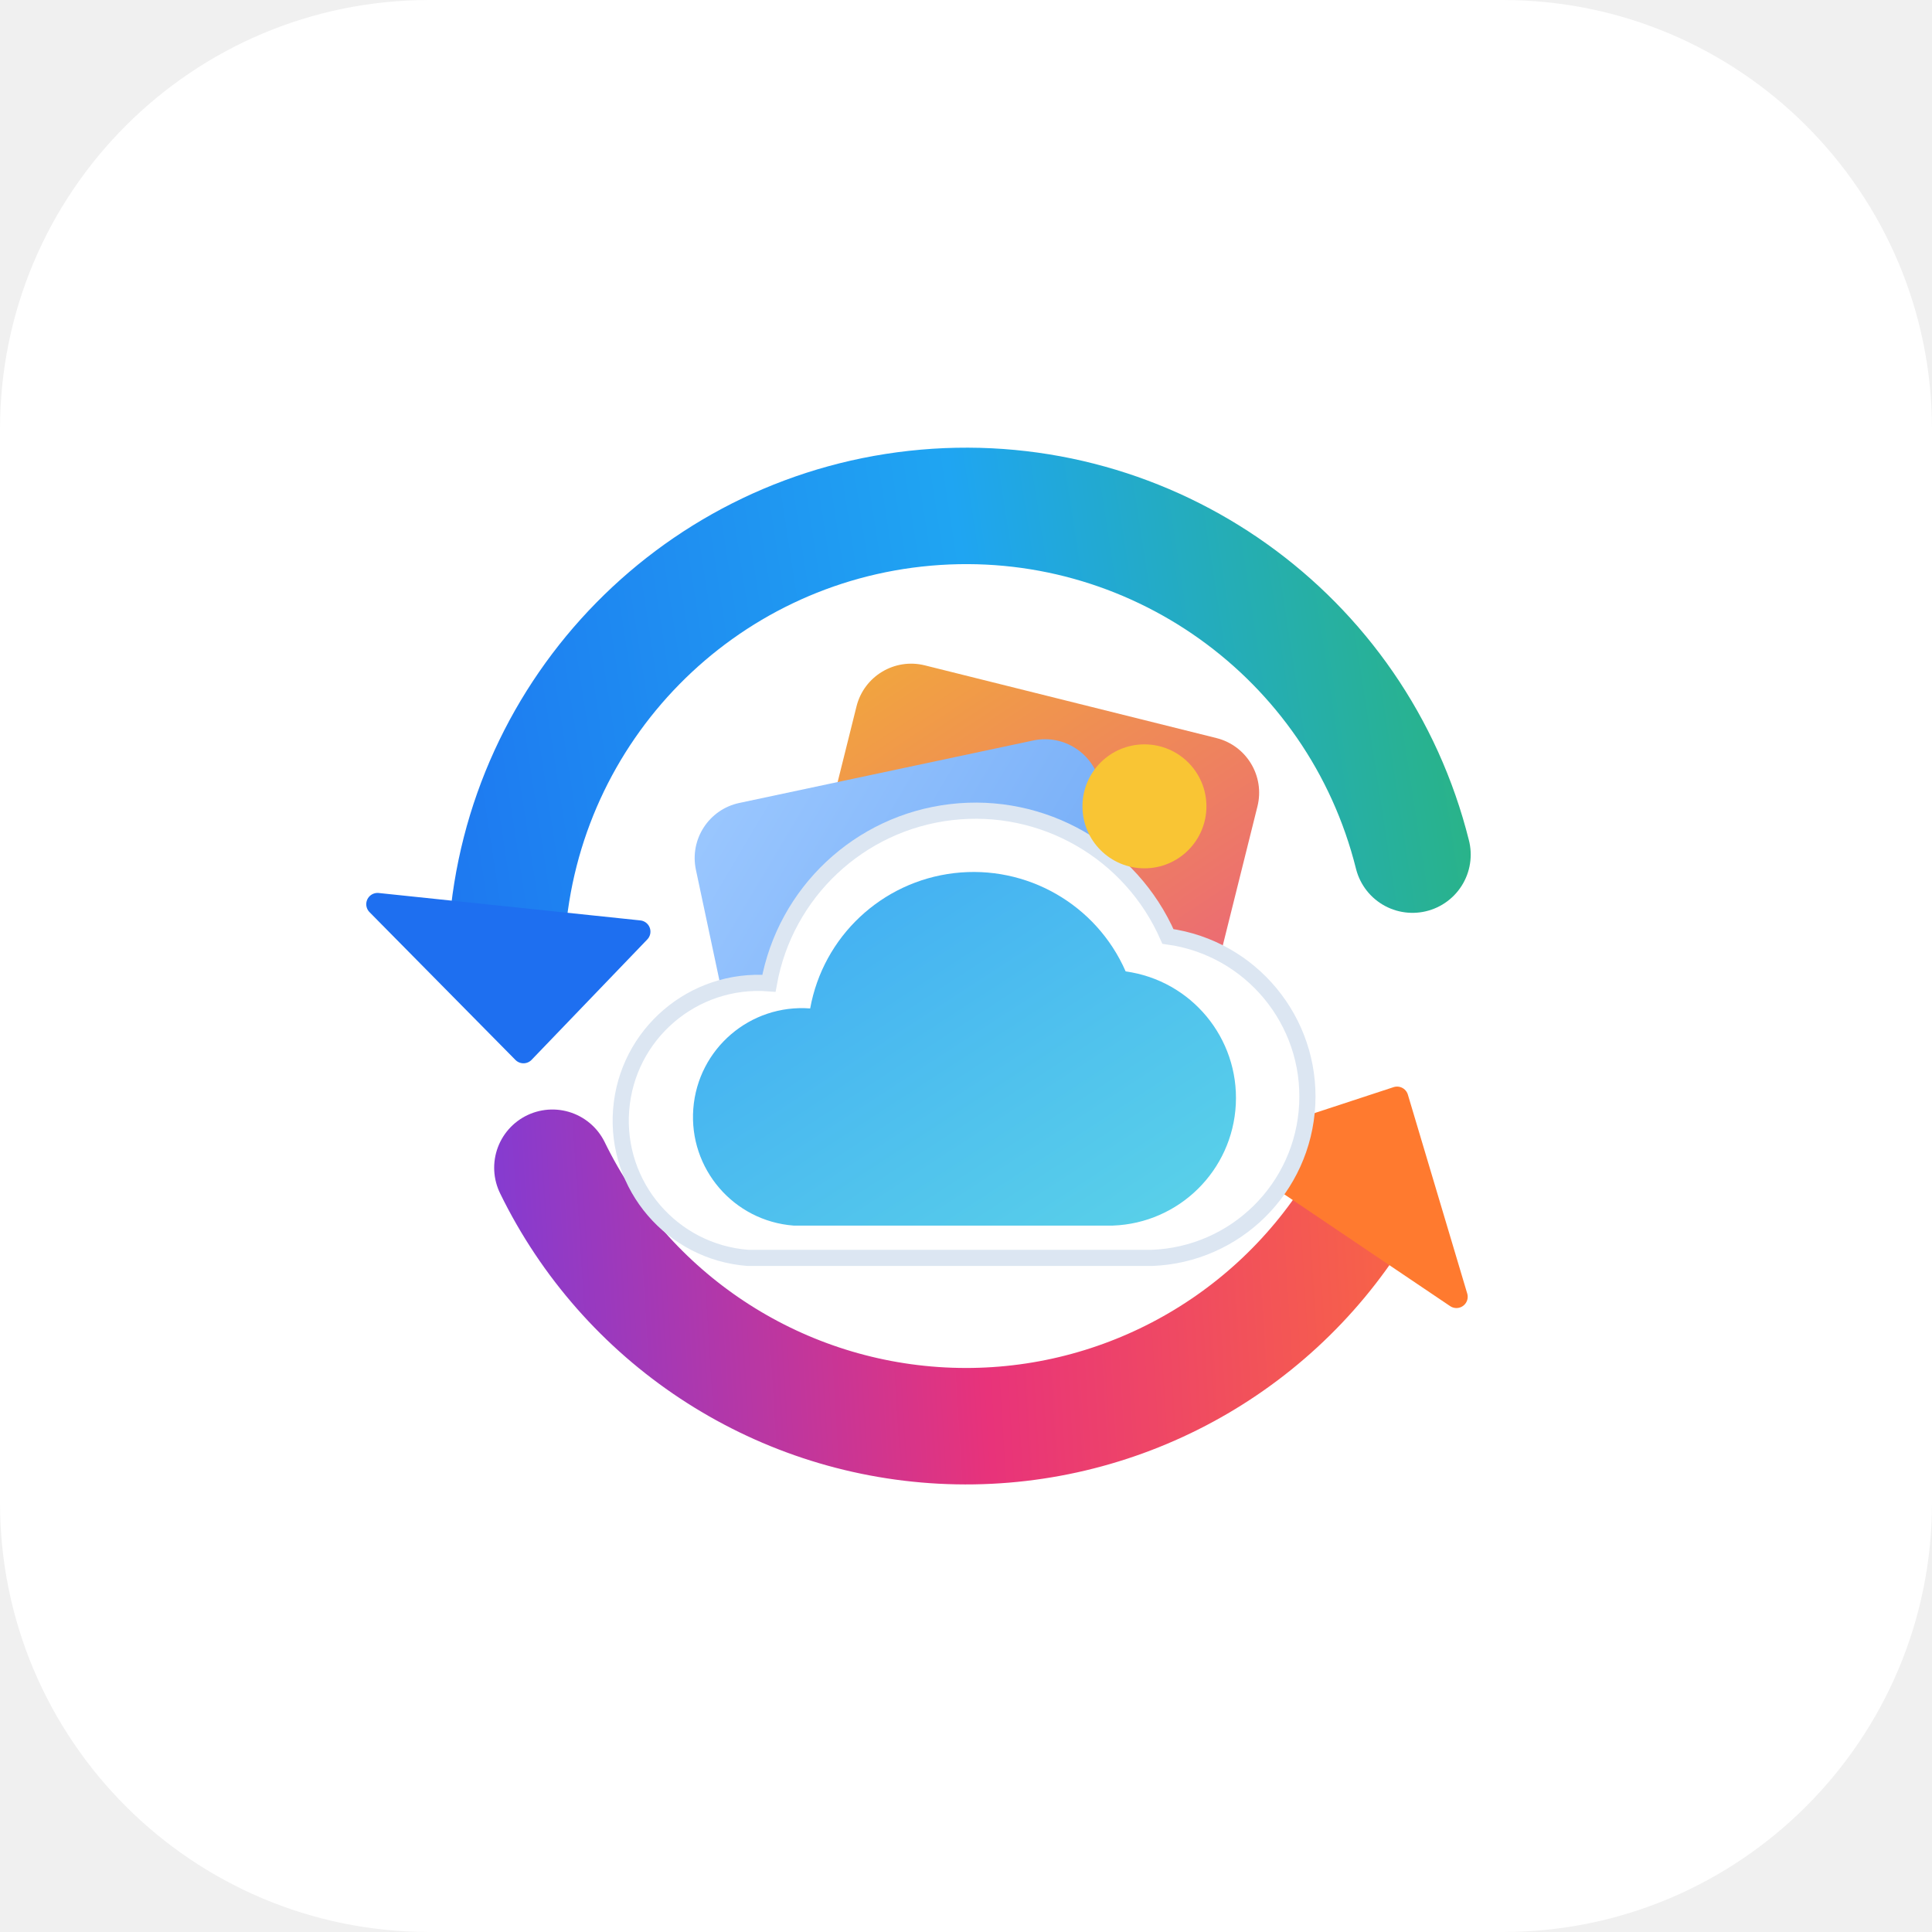
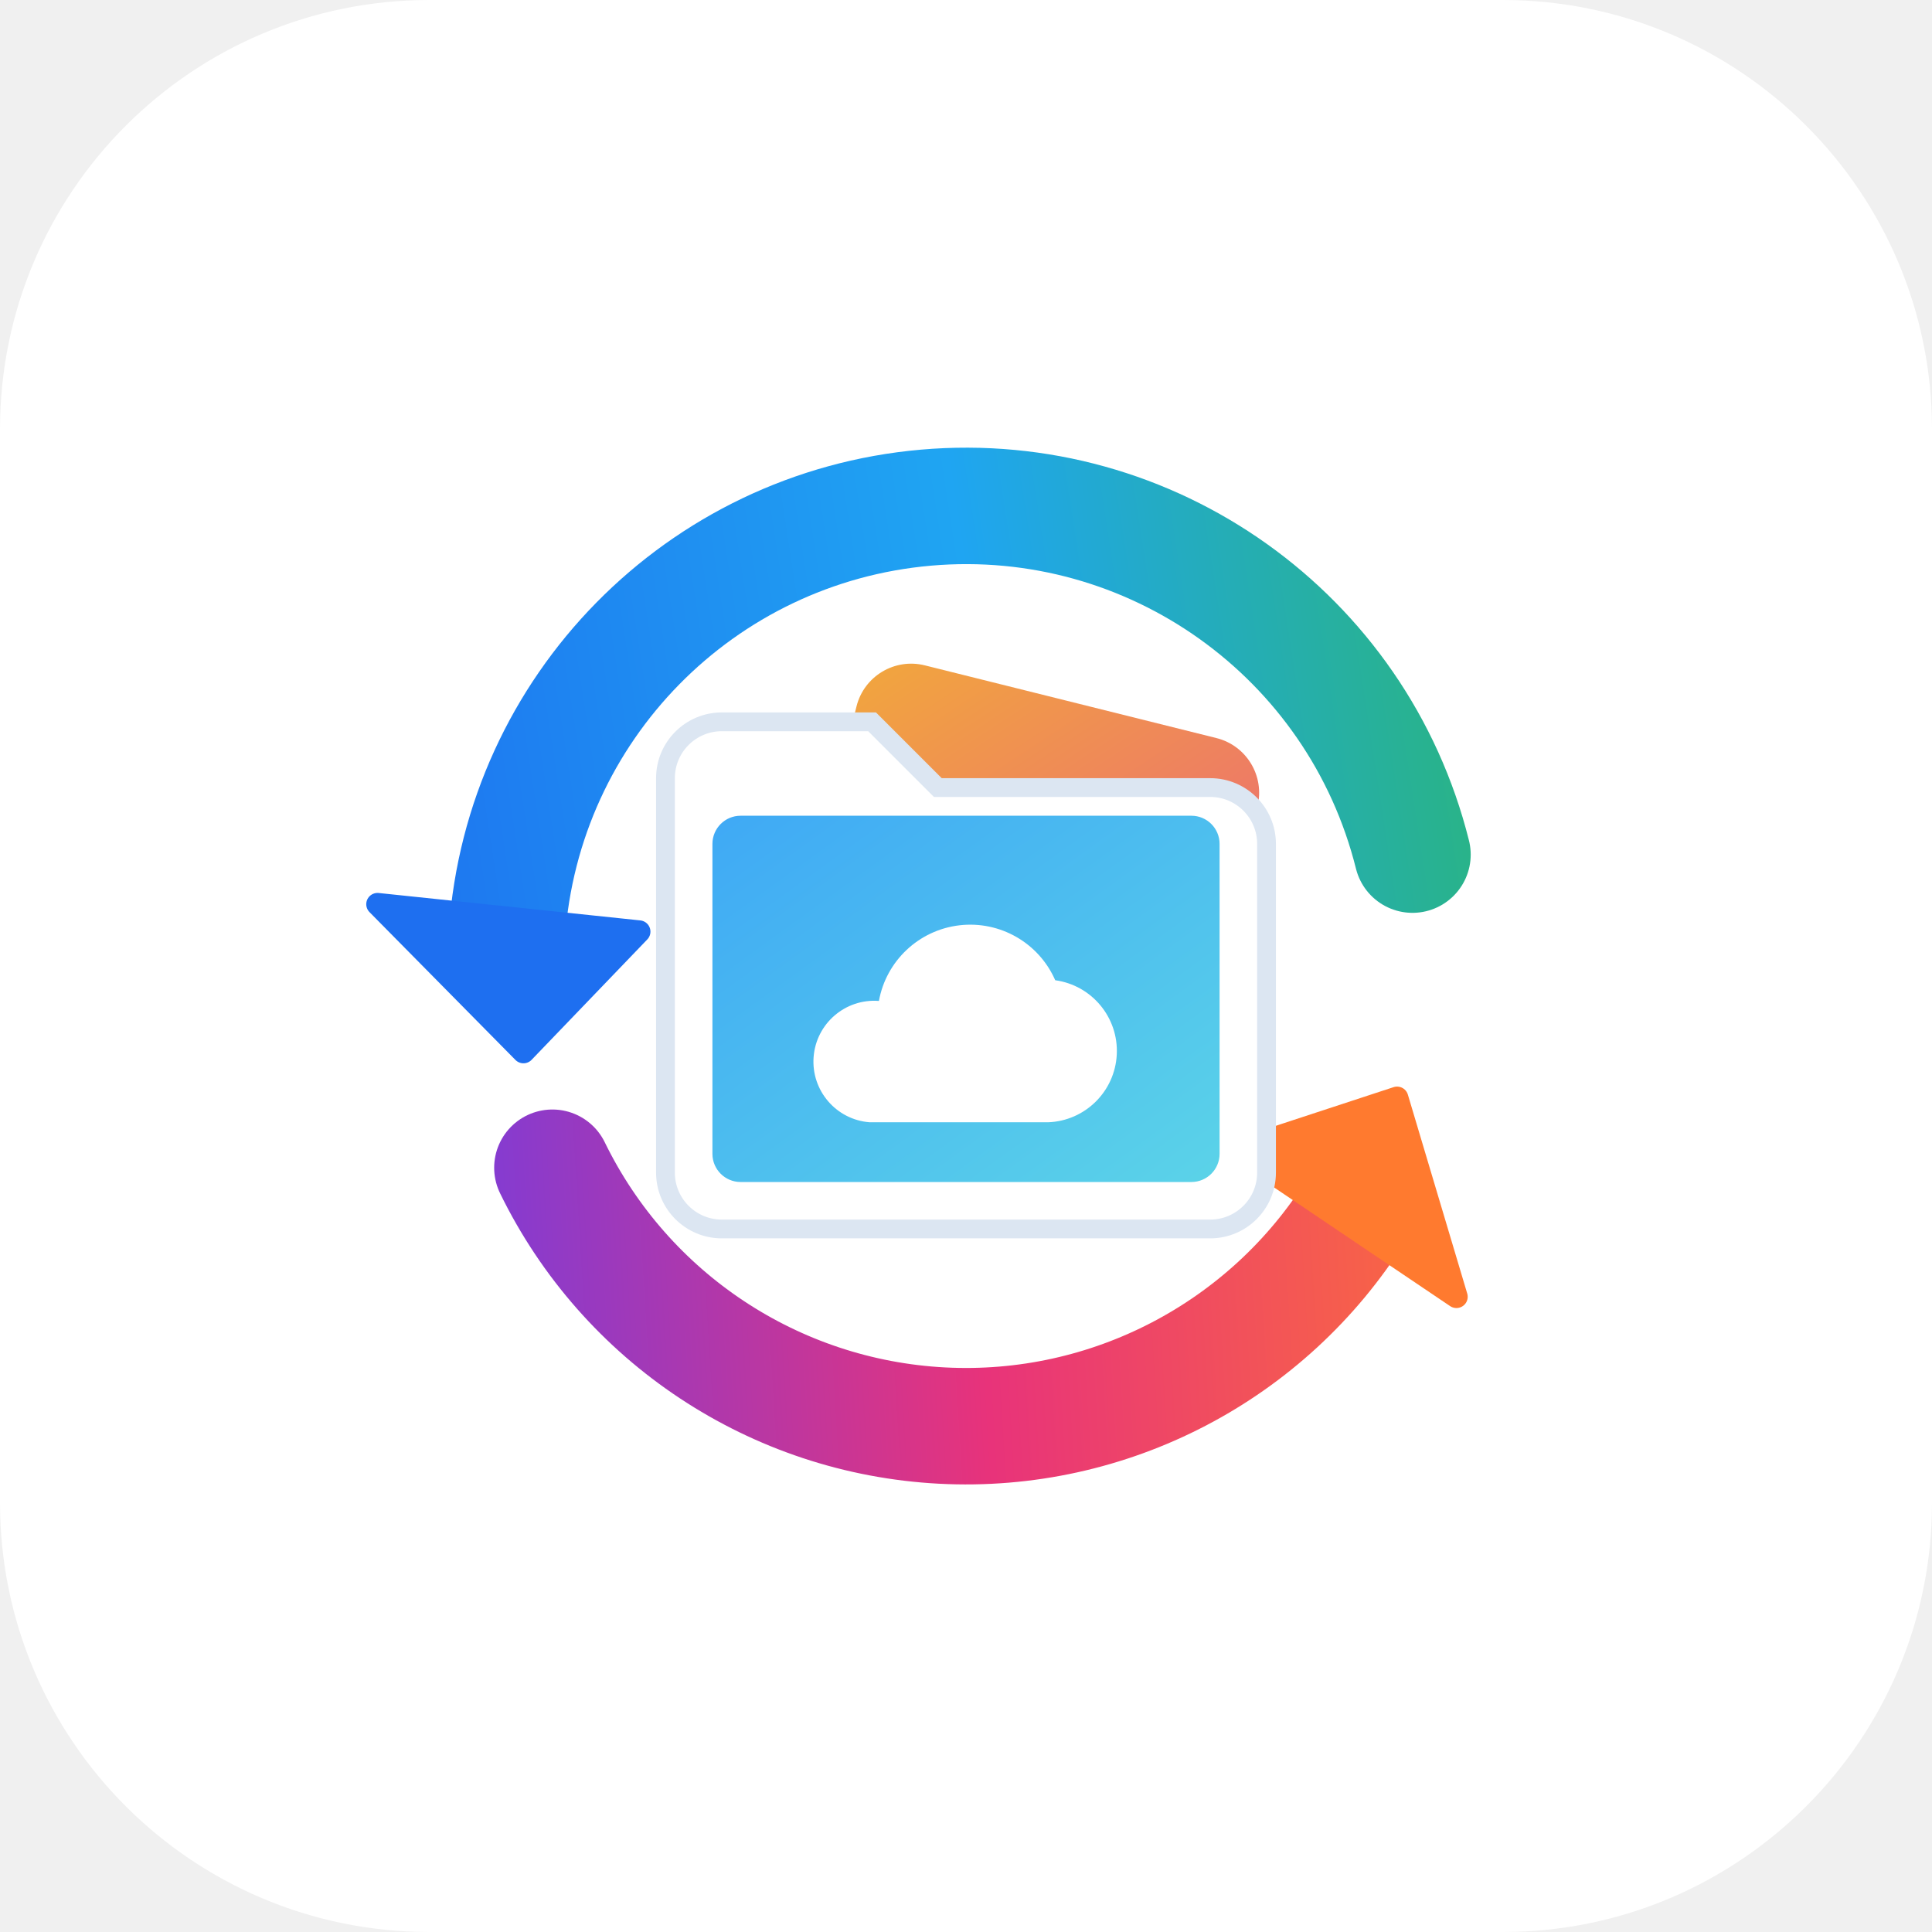
<svg xmlns="http://www.w3.org/2000/svg" viewBox="0 0 108 108">
  <defs>
    <linearGradient id="ar1" gradientUnits="userSpaceOnUse" x1="21.5" y1="60" x2="86.5" y2="50">
      <stop offset="0" stop-color="#1E6FF0" />
      <stop offset=".55" stop-color="#1FA5F2" />
      <stop offset="1" stop-color="#2BB673" />
    </linearGradient>
    <linearGradient id="ar2" gradientUnits="userSpaceOnUse" x1="21.5" y1="60" x2="86.5" y2="56">
      <stop offset="0" stop-color="#6A3DE8" />
      <stop offset=".5" stop-color="#E8337A" />
      <stop offset="1" stop-color="#FF7A2F" />
    </linearGradient>
    <linearGradient id="f1" gradientUnits="userSpaceOnUse" x1="43" y1="40" x2="69" y2="64">
      <stop offset="0" stop-color="#F2A93B" />
      <stop offset="1" stop-color="#E9508C" />
    </linearGradient>
-     <linearGradient id="f2" gradientUnits="userSpaceOnUse" x1="39" y1="45" x2="65" y2="69">
-       <stop offset="0" stop-color="#9CC8FF" />
-       <stop offset="1" stop-color="#5E9DF2" />
-     </linearGradient>
    <linearGradient id="nb" x1="0" y1="0" x2="1" y2="1">
      <stop offset="0" stop-color="#3FA9F5" />
      <stop offset="1" stop-color="#5BD3E8" />
    </linearGradient>
  </defs>
  <rect width="108" height="108" rx="24" fill="#fff" />
  <g transform="translate(54 54) scale(1.05) translate(-54 -54)">
    <path d="M77.77 48.07A24.5 24.5 0 0 0 29.56 52.29" fill="none" stroke="url(#ar1)" stroke-width="6.2" stroke-linecap="round" />
    <path d="M36.6 52.17 22.67 50.71l7.77 7.87z" fill="#1E6FF0" stroke="#1E6FF0" stroke-width="1.2" stroke-linejoin="round" />
    <path d="M31.98 64.74a24.5 24.5 0 0 0 42.8 2.24" fill="none" stroke="url(#ar2)" stroke-width="6.2" stroke-linecap="round" />
    <path d="m68.51 63.79 11.6 7.82-3.16-10.59z" fill="#FF7A2F" stroke="#FF7A2F" stroke-width="1.2" stroke-linejoin="round" />
    <rect x="45" y="39" width="22" height="25" rx="3" fill="url(#f1)" transform="rotate(14 54 54)" />
-     <rect x="41" y="43" width="22" height="25" rx="3" fill="url(#f2)" transform="rotate(-12 54 54)" />
-     <g transform="translate(54 57.5) scale(.86) translate(-33.5 -31)">
-       <path d="M20 45h25a10 10 0 0 0 1-19.9A13 13 0 0 0 21.3 28 8.5 8.5 0 0 0 20 45z" fill="#fff" stroke="#DCE6F2" stroke-width="1" />
-     </g>
-     <g transform="translate(54 58.3) scale(.68) translate(-33.5 -31)">
-       <path d="M20 45h25a10 10 0 0 0 1-19.9A13 13 0 0 0 21.3 28 8.5 8.5 0 0 0 20 45z" fill="url(#nb)" />
-     </g>
-     <circle cx="63.5" cy="45.5" r="3.3" fill="#F9C534" />
+     <path d="M38 44a3 3 0 0 1 3-3h8l3.5 3.5H67a3 3 0 0 1 3 3V65a3 3 0 0 1-3 3H41a3 3 0 0 1-3-3z" fill="#fff" stroke="#DCE6F2" />
+     <path d="M40.5 47.5a1.5 1.5 0 0 1 1.5-1.5h24a1.5 1.5 0 0 1 1.5 1.5V64a1.5 1.5 0 0 1-1.5 1.5H42a1.5 1.5 0 0 1-1.5-1.5z" fill="url(#nb)" />
+     <path d="M20 45h25a10 10 0 0 0 1-19.9A13 13 0 0 0 21.3 28 8.5 8.5 0 0 0 20 45z" fill="#fff" transform="translate(54 57) scale(.38) translate(-33.5 -31)" />
  </g>
</svg>
